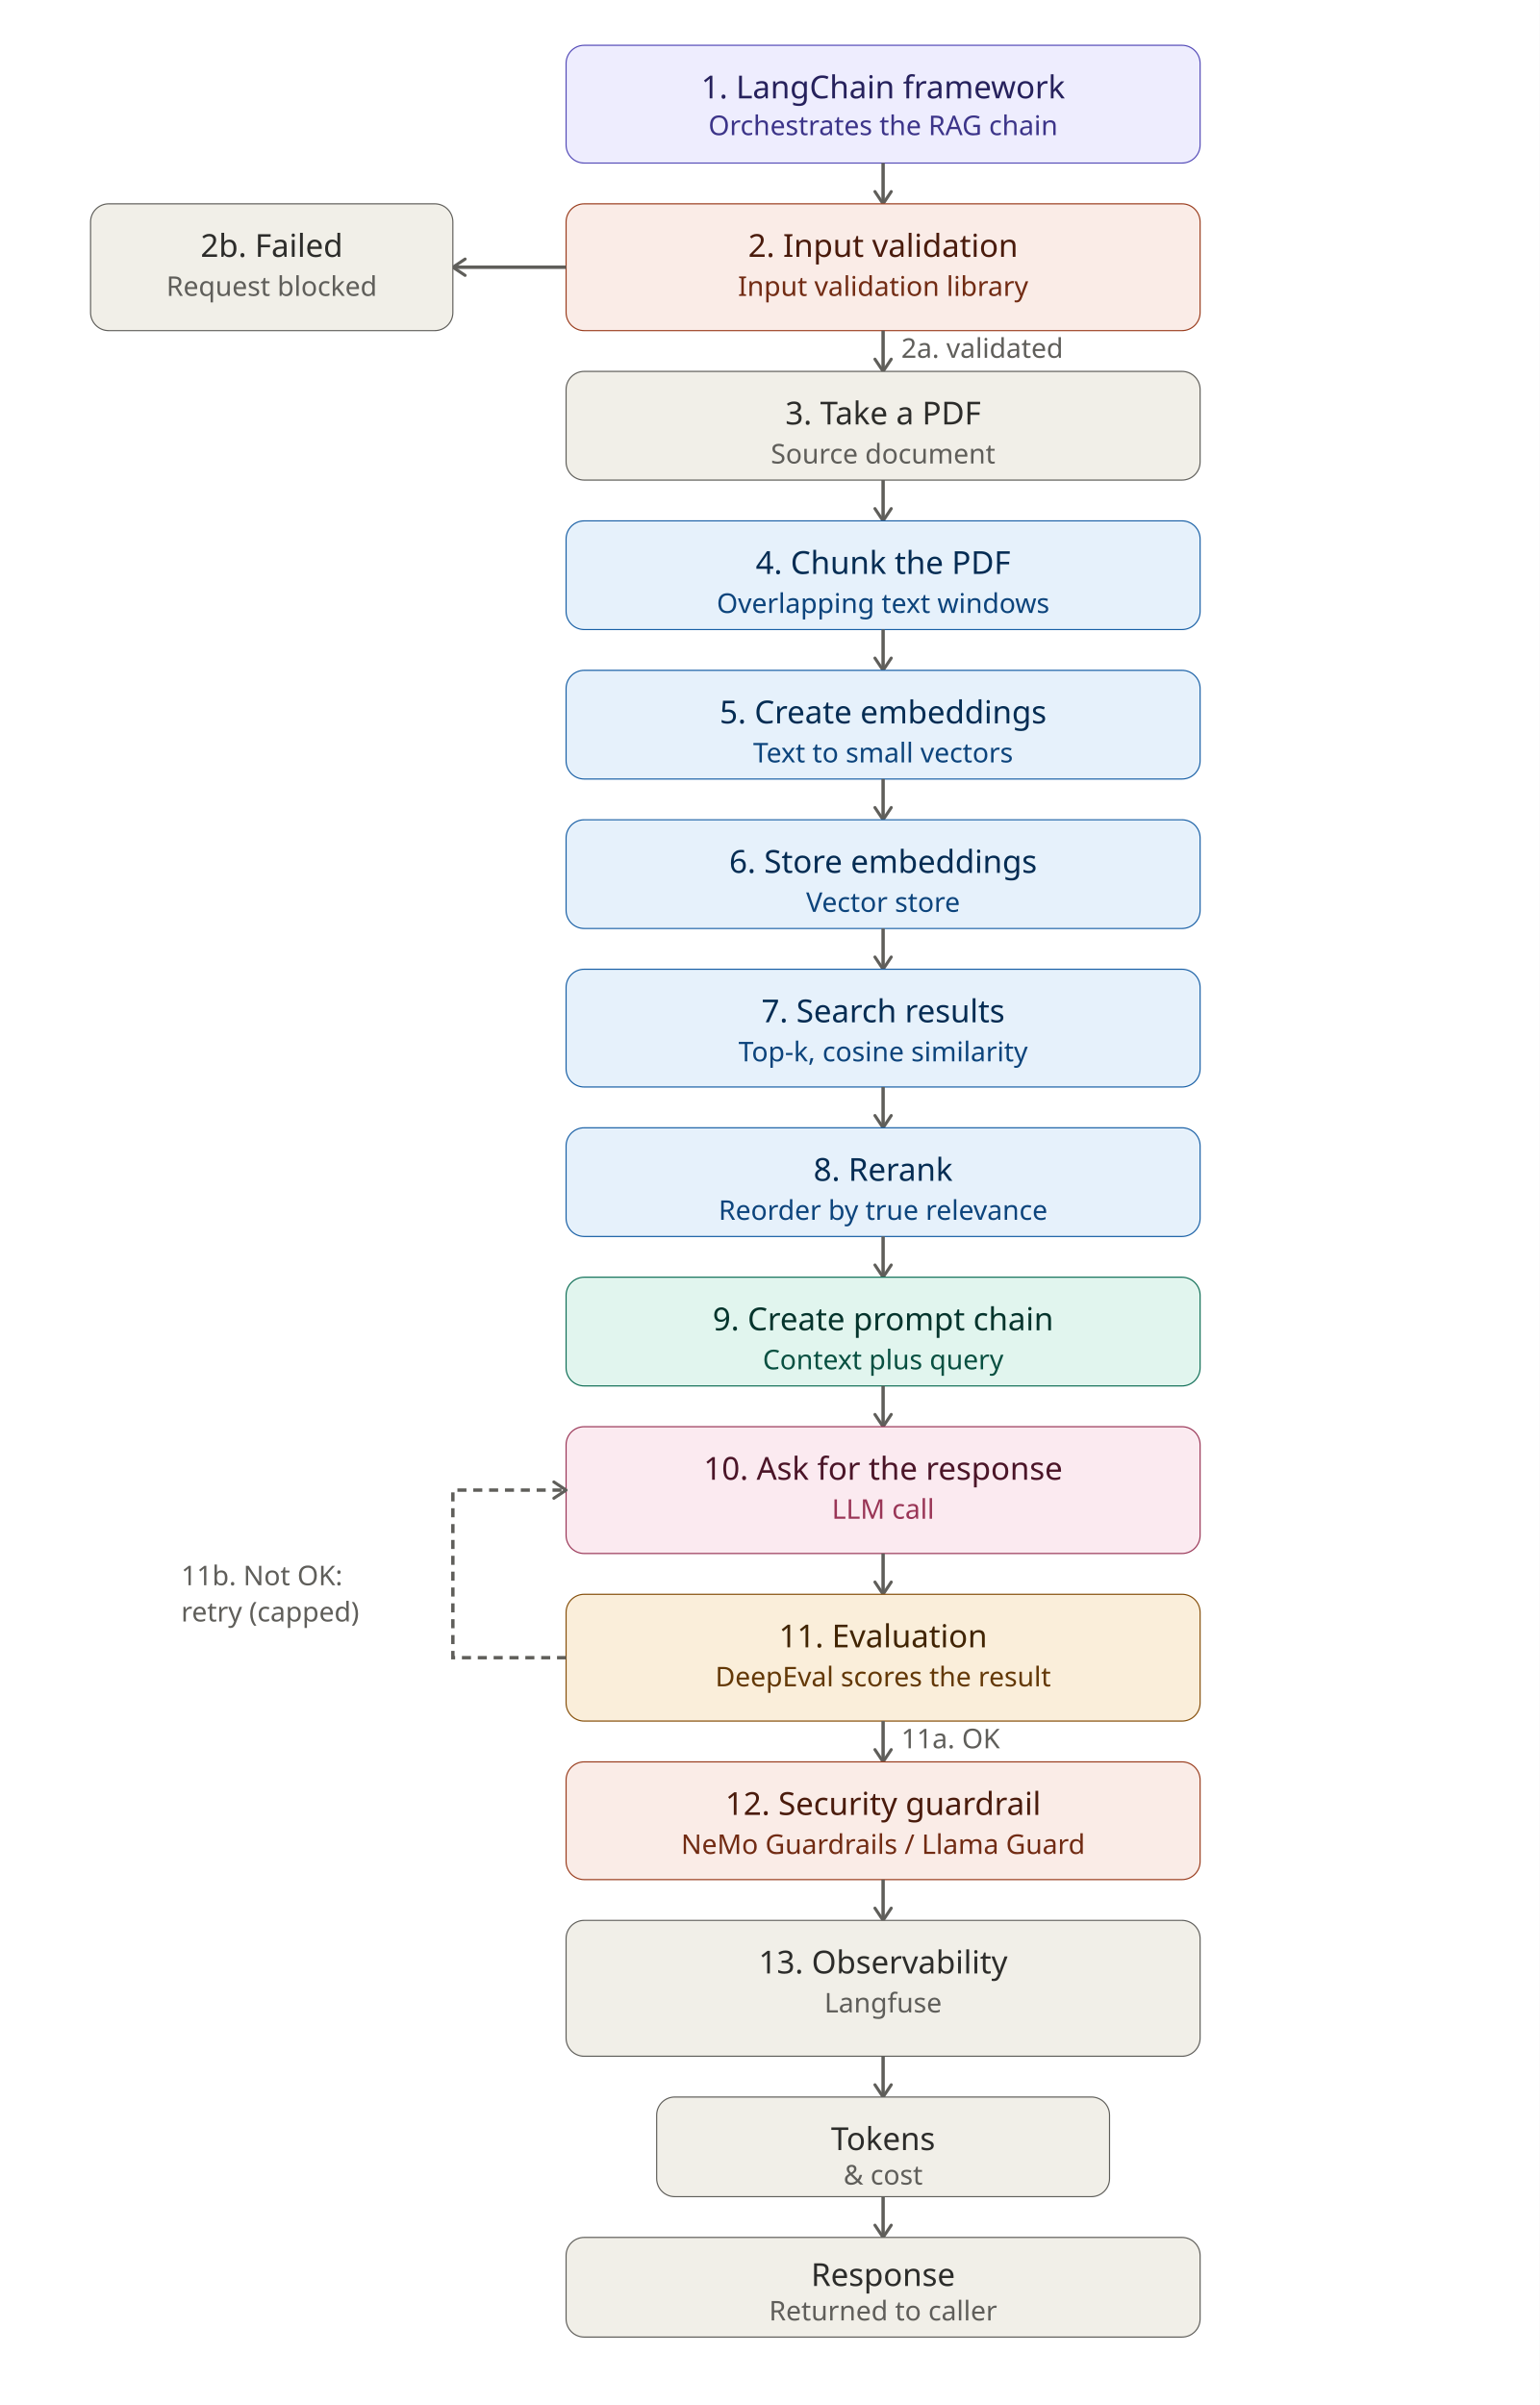
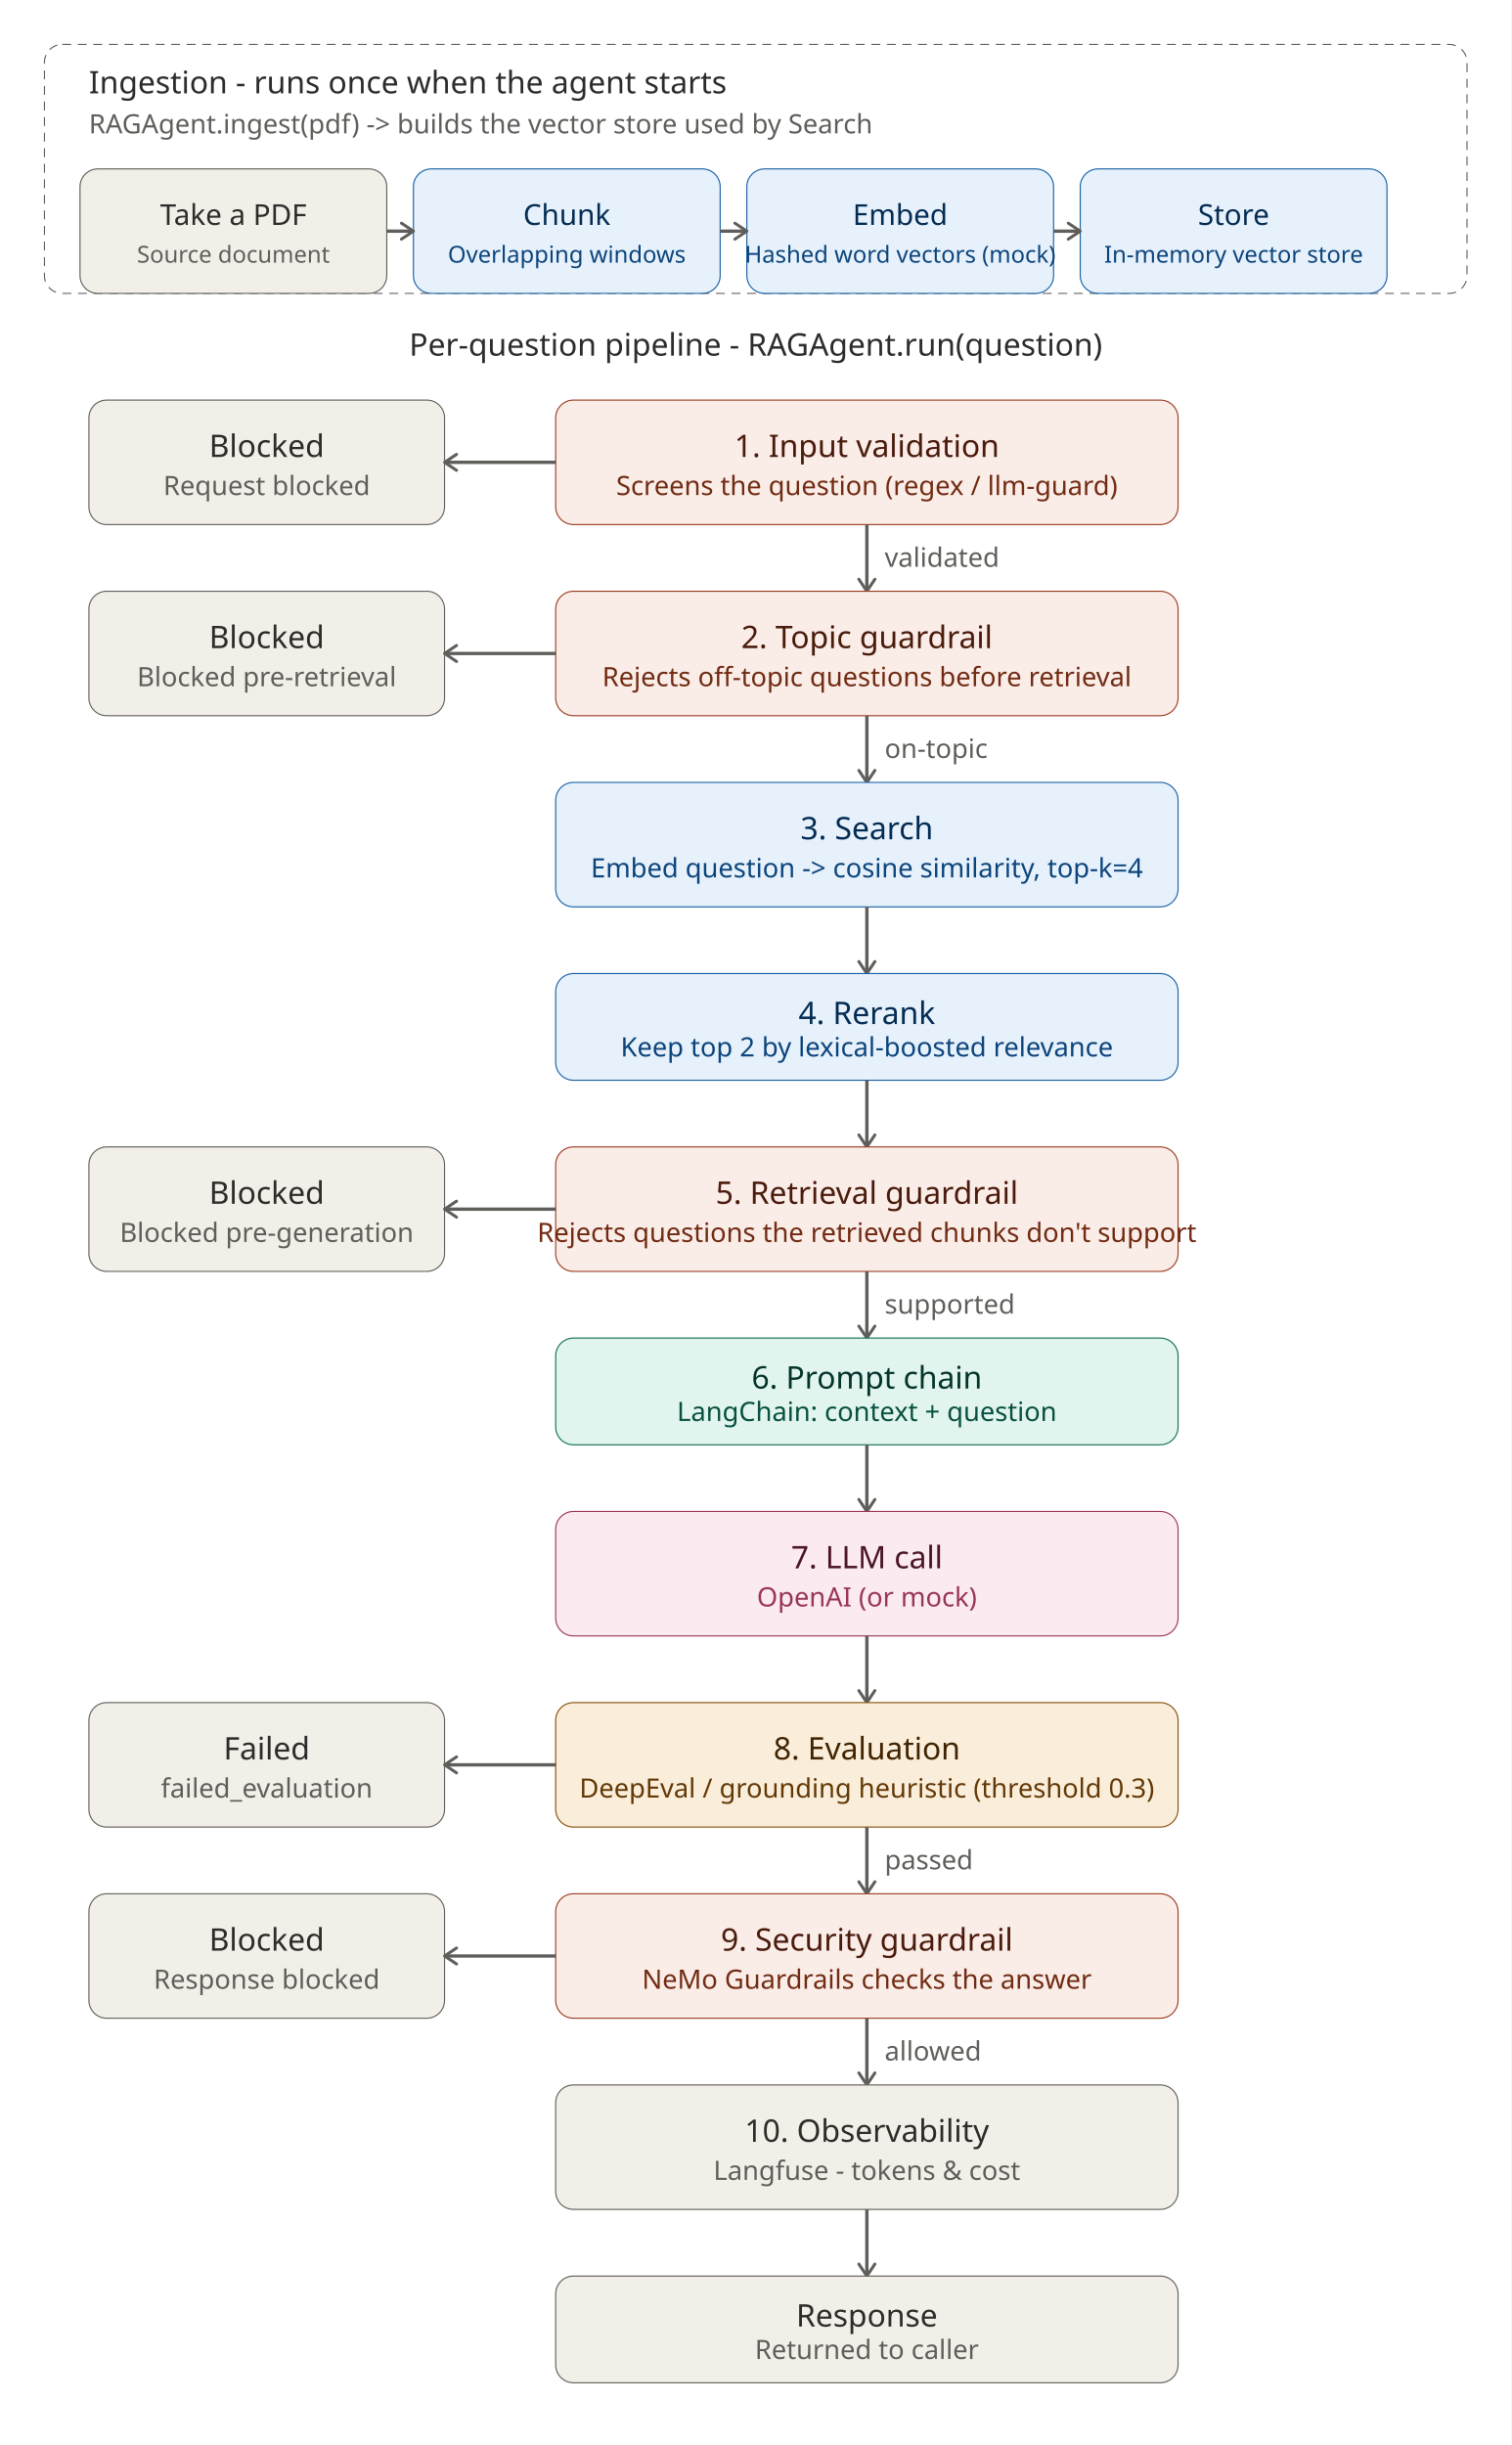
- <svg xmlns="http://www.w3.org/2000/svg" width="1360" height="2124" viewBox="0 0 680 1062">
+ <svg xmlns="http://www.w3.org/2000/svg" width="1360" height="2200" viewBox="0 0 680 1100">
  <defs>
-     <marker id="a2" viewBox="0 0 10 10" refX="8" refY="5" markerWidth="6" markerHeight="6" orient="auto-start-reverse">
+     <marker id="rag1" viewBox="0 0 10 10" refX="8" refY="5" markerWidth="6" markerHeight="6" orient="auto-start-reverse">
      <path d="M2 1L8 5L2 9" fill="none" stroke="#5F5E5A" stroke-width="1.5" stroke-linecap="round" stroke-linejoin="round" />
    </marker>
  </defs>
-   <rect width="680" height="1062" fill="#FFFFFF" />
+   <rect width="680" height="1100" fill="#FFFFFF" />
  <g>
-     <rect x="250" y="20" width="280" height="52" rx="8" fill="#EEEDFE" stroke="#534AB7" stroke-width="0.5" />
-     <text x="390" y="38" text-anchor="middle" dominant-baseline="central" font-family="sans-serif" font-size="14" font-weight="500" fill="#26215C">1. LangChain framework</text>
-     <text x="390" y="55" text-anchor="middle" dominant-baseline="central" font-family="sans-serif" font-size="12" fill="#3C3489">Orchestrates the RAG chain</text>
+     <rect x="20" y="20" width="640" height="112" rx="8" fill="#FFFFFF" stroke="#5F5E5A" stroke-width="0.5" stroke-dasharray="4 3" />
+     <text x="340.0" y="76.0" text-anchor="middle" dominant-baseline="central" font-family="sans-serif" font-size="14" font-weight="500" fill="#2C2C2A" />
  </g>
-   <line x1="390" y1="72" x2="390" y2="90" stroke="#5F5E5A" stroke-width="1.5" marker-end="url(#a2)" />
+   <text x="40" y="42" text-anchor="start" font-family="sans-serif" font-size="14" font-weight="500" fill="#2C2C2A">Ingestion - runs once when the agent starts</text>
+   <text x="40" y="60" text-anchor="start" font-family="sans-serif" font-size="12" fill="#5F5E5A">RAGAgent.ingest(pdf) -&gt; builds the vector store used by Search</text>
  <g>
-     <rect x="250" y="90" width="280" height="56" rx="8" fill="#FAECE7" stroke="#993C1D" stroke-width="0.5" />
-     <text x="390" y="108" text-anchor="middle" dominant-baseline="central" font-family="sans-serif" font-size="14" font-weight="500" fill="#4A1B0C">2. Input validation</text>
-     <text x="390" y="126" text-anchor="middle" dominant-baseline="central" font-family="sans-serif" font-size="12" fill="#712B13">Input validation library</text>
+     <rect x="36" y="76" width="138" height="56" rx="8" fill="#F1EFE8" stroke="#5F5E5A" stroke-width="0.5" />
+     <text x="105.0" y="96.16" text-anchor="middle" dominant-baseline="central" font-family="sans-serif" font-size="13" font-weight="500" fill="#2C2C2A">Take a PDF</text>
+     <text x="105.0" y="114.08" text-anchor="middle" dominant-baseline="central" font-family="sans-serif" font-size="10.5" fill="#5F5E5A">Source document</text>
  </g>
-   <line x1="250" y1="118" x2="200" y2="118" stroke="#5F5E5A" stroke-width="1.5" marker-end="url(#a2)" />
  <g>
-     <rect x="40" y="90" width="160" height="56" rx="8" fill="#F1EFE8" stroke="#5F5E5A" stroke-width="0.5" />
-     <text x="120" y="108" text-anchor="middle" dominant-baseline="central" font-family="sans-serif" font-size="14" font-weight="500" fill="#2C2C2A">2b. Failed</text>
-     <text x="120" y="126" text-anchor="middle" dominant-baseline="central" font-family="sans-serif" font-size="12" fill="#5F5E5A">Request blocked</text>
+     <rect x="186" y="76" width="138" height="56" rx="8" fill="#E6F1FB" stroke="#185FA5" stroke-width="0.5" />
+     <text x="255.0" y="96.16" text-anchor="middle" dominant-baseline="central" font-family="sans-serif" font-size="13" font-weight="500" fill="#042C53">Chunk</text>
+     <text x="255.0" y="114.08" text-anchor="middle" dominant-baseline="central" font-family="sans-serif" font-size="10.5" fill="#0C447C">Overlapping windows</text>
  </g>
-   <line x1="390" y1="146" x2="390" y2="164" stroke="#5F5E5A" stroke-width="1.5" marker-end="url(#a2)" />
-   <text x="398" y="158" font-family="sans-serif" font-size="12" fill="#5F5E5A">2a. validated</text>
+   <line x1="174" y1="104.0" x2="186" y2="104.0" stroke="#5F5E5A" stroke-width="1.5" marker-end="url(#rag1)" />
  <g>
-     <rect x="250" y="164" width="280" height="48" rx="8" fill="#F1EFE8" stroke="#5F5E5A" stroke-width="0.5" />
-     <text x="390" y="182" text-anchor="middle" dominant-baseline="central" font-family="sans-serif" font-size="14" font-weight="500" fill="#2C2C2A">3. Take a PDF</text>
-     <text x="390" y="200" text-anchor="middle" dominant-baseline="central" font-family="sans-serif" font-size="12" fill="#5F5E5A">Source document</text>
+     <rect x="336" y="76" width="138" height="56" rx="8" fill="#E6F1FB" stroke="#185FA5" stroke-width="0.5" />
+     <text x="405.0" y="96.16" text-anchor="middle" dominant-baseline="central" font-family="sans-serif" font-size="13" font-weight="500" fill="#042C53">Embed</text>
+     <text x="405.0" y="114.08" text-anchor="middle" dominant-baseline="central" font-family="sans-serif" font-size="10.5" fill="#0C447C">Hashed word vectors (mock)</text>
  </g>
-   <line x1="390" y1="212" x2="390" y2="230" stroke="#5F5E5A" stroke-width="1.5" marker-end="url(#a2)" />
+   <line x1="324" y1="104.0" x2="336" y2="104.0" stroke="#5F5E5A" stroke-width="1.5" marker-end="url(#rag1)" />
  <g>
-     <rect x="250" y="230" width="280" height="48" rx="8" fill="#E6F1FB" stroke="#185FA5" stroke-width="0.5" />
-     <text x="390" y="248" text-anchor="middle" dominant-baseline="central" font-family="sans-serif" font-size="14" font-weight="500" fill="#042C53">4. Chunk the PDF</text>
-     <text x="390" y="266" text-anchor="middle" dominant-baseline="central" font-family="sans-serif" font-size="12" fill="#0C447C">Overlapping text windows</text>
+     <rect x="486" y="76" width="138" height="56" rx="8" fill="#E6F1FB" stroke="#185FA5" stroke-width="0.5" />
+     <text x="555.0" y="96.16" text-anchor="middle" dominant-baseline="central" font-family="sans-serif" font-size="13" font-weight="500" fill="#042C53">Store</text>
+     <text x="555.0" y="114.08" text-anchor="middle" dominant-baseline="central" font-family="sans-serif" font-size="10.5" fill="#0C447C">In-memory vector store</text>
  </g>
-   <line x1="390" y1="278" x2="390" y2="296" stroke="#5F5E5A" stroke-width="1.5" marker-end="url(#a2)" />
+   <line x1="474" y1="104.0" x2="486" y2="104.0" stroke="#5F5E5A" stroke-width="1.5" marker-end="url(#rag1)" />
+   <text x="340" y="160" text-anchor="middle" font-family="sans-serif" font-size="14" font-weight="500" fill="#2C2C2A">Per-question pipeline - RAGAgent.run(question)</text>
  <g>
-     <rect x="250" y="296" width="280" height="48" rx="8" fill="#E6F1FB" stroke="#185FA5" stroke-width="0.5" />
-     <text x="390" y="314" text-anchor="middle" dominant-baseline="central" font-family="sans-serif" font-size="14" font-weight="500" fill="#042C53">5. Create embeddings</text>
-     <text x="390" y="332" text-anchor="middle" dominant-baseline="central" font-family="sans-serif" font-size="12" fill="#0C447C">Text to small vectors</text>
+     <rect x="250" y="180" width="280" height="56" rx="8" fill="#FAECE7" stroke="#993C1D" stroke-width="0.5" />
+     <text x="390.0" y="200.16" text-anchor="middle" dominant-baseline="central" font-family="sans-serif" font-size="14" font-weight="500" fill="#4A1B0C">1. Input validation</text>
+     <text x="390.0" y="218.08" text-anchor="middle" dominant-baseline="central" font-family="sans-serif" font-size="12" fill="#712B13">Screens the question (regex / llm-guard)</text>
  </g>
-   <line x1="390" y1="344" x2="390" y2="362" stroke="#5F5E5A" stroke-width="1.5" marker-end="url(#a2)" />
  <g>
-     <rect x="250" y="362" width="280" height="48" rx="8" fill="#E6F1FB" stroke="#185FA5" stroke-width="0.5" />
-     <text x="390" y="380" text-anchor="middle" dominant-baseline="central" font-family="sans-serif" font-size="14" font-weight="500" fill="#042C53">6. Store embeddings</text>
-     <text x="390" y="398" text-anchor="middle" dominant-baseline="central" font-family="sans-serif" font-size="12" fill="#0C447C">Vector store</text>
+     <rect x="40" y="180" width="160" height="56" rx="8" fill="#F1EFE8" stroke="#5F5E5A" stroke-width="0.5" />
+     <text x="120.0" y="200.16" text-anchor="middle" dominant-baseline="central" font-family="sans-serif" font-size="14" font-weight="500" fill="#2C2C2A">Blocked</text>
+     <text x="120.0" y="218.08" text-anchor="middle" dominant-baseline="central" font-family="sans-serif" font-size="12" fill="#5F5E5A">Request blocked</text>
  </g>
-   <line x1="390" y1="410" x2="390" y2="428" stroke="#5F5E5A" stroke-width="1.5" marker-end="url(#a2)" />
+   <line x1="250" y1="208.0" x2="200" y2="208.0" stroke="#5F5E5A" stroke-width="1.5" marker-end="url(#rag1)" />
+   <line x1="390" y1="236" x2="390" y2="266" stroke="#5F5E5A" stroke-width="1.5" marker-end="url(#rag1)" />
+   <text x="398" y="255.0" text-anchor="start" font-family="sans-serif" font-size="12" fill="#5F5E5A">validated</text>
  <g>
-     <rect x="250" y="428" width="280" height="52" rx="8" fill="#E6F1FB" stroke="#185FA5" stroke-width="0.5" />
-     <text x="390" y="446" text-anchor="middle" dominant-baseline="central" font-family="sans-serif" font-size="14" font-weight="500" fill="#042C53">7. Search results</text>
-     <text x="390" y="464" text-anchor="middle" dominant-baseline="central" font-family="sans-serif" font-size="12" fill="#0C447C">Top-k, cosine similarity</text>
+     <rect x="250" y="266" width="280" height="56" rx="8" fill="#FAECE7" stroke="#993C1D" stroke-width="0.5" />
+     <text x="390.0" y="286.16" text-anchor="middle" dominant-baseline="central" font-family="sans-serif" font-size="14" font-weight="500" fill="#4A1B0C">2. Topic guardrail</text>
+     <text x="390.0" y="304.08" text-anchor="middle" dominant-baseline="central" font-family="sans-serif" font-size="12" fill="#712B13">Rejects off-topic questions before retrieval</text>
  </g>
-   <line x1="390" y1="480" x2="390" y2="498" stroke="#5F5E5A" stroke-width="1.5" marker-end="url(#a2)" />
  <g>
-     <rect x="250" y="498" width="280" height="48" rx="8" fill="#E6F1FB" stroke="#185FA5" stroke-width="0.5" />
-     <text x="390" y="516" text-anchor="middle" dominant-baseline="central" font-family="sans-serif" font-size="14" font-weight="500" fill="#042C53">8. Rerank</text>
-     <text x="390" y="534" text-anchor="middle" dominant-baseline="central" font-family="sans-serif" font-size="12" fill="#0C447C">Reorder by true relevance</text>
+     <rect x="40" y="266" width="160" height="56" rx="8" fill="#F1EFE8" stroke="#5F5E5A" stroke-width="0.5" />
+     <text x="120.0" y="286.16" text-anchor="middle" dominant-baseline="central" font-family="sans-serif" font-size="14" font-weight="500" fill="#2C2C2A">Blocked</text>
+     <text x="120.0" y="304.08" text-anchor="middle" dominant-baseline="central" font-family="sans-serif" font-size="12" fill="#5F5E5A">Blocked pre-retrieval</text>
  </g>
-   <line x1="390" y1="546" x2="390" y2="564" stroke="#5F5E5A" stroke-width="1.5" marker-end="url(#a2)" />
+   <line x1="250" y1="294.0" x2="200" y2="294.0" stroke="#5F5E5A" stroke-width="1.5" marker-end="url(#rag1)" />
+   <line x1="390" y1="322" x2="390" y2="352" stroke="#5F5E5A" stroke-width="1.5" marker-end="url(#rag1)" />
+   <text x="398" y="341.0" text-anchor="start" font-family="sans-serif" font-size="12" fill="#5F5E5A">on-topic</text>
  <g>
-     <rect x="250" y="564" width="280" height="48" rx="8" fill="#E1F5EE" stroke="#0F6E56" stroke-width="0.5" />
-     <text x="390" y="582" text-anchor="middle" dominant-baseline="central" font-family="sans-serif" font-size="14" font-weight="500" fill="#04342C">9. Create prompt chain</text>
-     <text x="390" y="600" text-anchor="middle" dominant-baseline="central" font-family="sans-serif" font-size="12" fill="#085041">Context plus query</text>
+     <rect x="250" y="352" width="280" height="56" rx="8" fill="#E6F1FB" stroke="#185FA5" stroke-width="0.5" />
+     <text x="390.0" y="372.16" text-anchor="middle" dominant-baseline="central" font-family="sans-serif" font-size="14" font-weight="500" fill="#042C53">3. Search</text>
+     <text x="390.0" y="390.08" text-anchor="middle" dominant-baseline="central" font-family="sans-serif" font-size="12" fill="#0C447C">Embed question -&gt; cosine similarity, top-k=4</text>
  </g>
-   <line x1="390" y1="612" x2="390" y2="630" stroke="#5F5E5A" stroke-width="1.5" marker-end="url(#a2)" />
+   <line x1="390" y1="408" x2="390" y2="438" stroke="#5F5E5A" stroke-width="1.5" marker-end="url(#rag1)" />
  <g>
-     <rect x="250" y="630" width="280" height="56" rx="8" fill="#FBEAF0" stroke="#993556" stroke-width="0.5" />
-     <text x="390" y="648" text-anchor="middle" dominant-baseline="central" font-family="sans-serif" font-size="14" font-weight="500" fill="#4B1528">10. Ask for the response</text>
-     <text x="390" y="666" text-anchor="middle" dominant-baseline="central" font-family="sans-serif" font-size="12" fill="#993556">LLM call</text>
+     <rect x="250" y="438" width="280" height="48" rx="8" fill="#E6F1FB" stroke="#185FA5" stroke-width="0.5" />
+     <text x="390.0" y="455.28" text-anchor="middle" dominant-baseline="central" font-family="sans-serif" font-size="14" font-weight="500" fill="#042C53">4. Rerank</text>
+     <text x="390.0" y="470.64" text-anchor="middle" dominant-baseline="central" font-family="sans-serif" font-size="12" fill="#0C447C">Keep top 2 by lexical-boosted relevance</text>
  </g>
-   <line x1="390" y1="686" x2="390" y2="704" stroke="#5F5E5A" stroke-width="1.5" marker-end="url(#a2)" />
+   <line x1="390" y1="486" x2="390" y2="516" stroke="#5F5E5A" stroke-width="1.5" marker-end="url(#rag1)" />
  <g>
-     <rect x="250" y="704" width="280" height="56" rx="8" fill="#FAEEDA" stroke="#854F0B" stroke-width="0.5" />
-     <text x="390" y="722" text-anchor="middle" dominant-baseline="central" font-family="sans-serif" font-size="14" font-weight="500" fill="#412402">11. Evaluation</text>
-     <text x="390" y="740" text-anchor="middle" dominant-baseline="central" font-family="sans-serif" font-size="12" fill="#633806">DeepEval scores the result</text>
+     <rect x="250" y="516" width="280" height="56" rx="8" fill="#FAECE7" stroke="#993C1D" stroke-width="0.5" />
+     <text x="390.0" y="536.16" text-anchor="middle" dominant-baseline="central" font-family="sans-serif" font-size="14" font-weight="500" fill="#4A1B0C">5. Retrieval guardrail</text>
+     <text x="390.0" y="554.08" text-anchor="middle" dominant-baseline="central" font-family="sans-serif" font-size="12" fill="#712B13">Rejects questions the retrieved chunks don't support</text>
  </g>
-   <path d="M250 732 L200 732 L200 658 L250 658" fill="none" stroke="#5F5E5A" stroke-width="1.5" stroke-dasharray="4 3" marker-end="url(#a2)" />
-   <text x="80" y="700" font-family="sans-serif" font-size="12" fill="#5F5E5A">11b. Not OK:</text>
-   <text x="80" y="716" font-family="sans-serif" font-size="12" fill="#5F5E5A">retry (capped)</text>
-   <line x1="390" y1="760" x2="390" y2="778" stroke="#5F5E5A" stroke-width="1.5" marker-end="url(#a2)" />
-   <text x="398" y="772" font-family="sans-serif" font-size="12" fill="#5F5E5A">11a. OK</text>
  <g>
-     <rect x="250" y="778" width="280" height="52" rx="8" fill="#FAECE7" stroke="#993C1D" stroke-width="0.5" />
-     <text x="390" y="796" text-anchor="middle" dominant-baseline="central" font-family="sans-serif" font-size="14" font-weight="500" fill="#4A1B0C">12. Security guardrail</text>
-     <text x="390" y="814" text-anchor="middle" dominant-baseline="central" font-family="sans-serif" font-size="12" fill="#712B13">NeMo Guardrails / Llama Guard</text>
+     <rect x="40" y="516" width="160" height="56" rx="8" fill="#F1EFE8" stroke="#5F5E5A" stroke-width="0.5" />
+     <text x="120.0" y="536.16" text-anchor="middle" dominant-baseline="central" font-family="sans-serif" font-size="14" font-weight="500" fill="#2C2C2A">Blocked</text>
+     <text x="120.0" y="554.08" text-anchor="middle" dominant-baseline="central" font-family="sans-serif" font-size="12" fill="#5F5E5A">Blocked pre-generation</text>
  </g>
-   <line x1="390" y1="830" x2="390" y2="848" stroke="#5F5E5A" stroke-width="1.5" marker-end="url(#a2)" />
+   <line x1="250" y1="544.0" x2="200" y2="544.0" stroke="#5F5E5A" stroke-width="1.5" marker-end="url(#rag1)" />
+   <line x1="390" y1="572" x2="390" y2="602" stroke="#5F5E5A" stroke-width="1.5" marker-end="url(#rag1)" />
+   <text x="398" y="591.0" text-anchor="start" font-family="sans-serif" font-size="12" fill="#5F5E5A">supported</text>
  <g>
-     <rect x="250" y="848" width="280" height="60" rx="8" fill="#F1EFE8" stroke="#5F5E5A" stroke-width="0.5" />
-     <text x="390" y="866" text-anchor="middle" dominant-baseline="central" font-family="sans-serif" font-size="14" font-weight="500" fill="#2C2C2A">13. Observability</text>
-     <text x="390" y="884" text-anchor="middle" dominant-baseline="central" font-family="sans-serif" font-size="12" fill="#5F5E5A">Langfuse</text>
+     <rect x="250" y="602" width="280" height="48" rx="8" fill="#E1F5EE" stroke="#0F6E56" stroke-width="0.5" />
+     <text x="390.0" y="619.28" text-anchor="middle" dominant-baseline="central" font-family="sans-serif" font-size="14" font-weight="500" fill="#04342C">6. Prompt chain</text>
+     <text x="390.0" y="634.64" text-anchor="middle" dominant-baseline="central" font-family="sans-serif" font-size="12" fill="#085041">LangChain: context + question</text>
  </g>
-   <line x1="390" y1="908" x2="390" y2="926" stroke="#5F5E5A" stroke-width="1.5" marker-end="url(#a2)" />
+   <line x1="390" y1="650" x2="390" y2="680" stroke="#5F5E5A" stroke-width="1.5" marker-end="url(#rag1)" />
  <g>
-     <rect x="290" y="926" width="200" height="44" rx="8" fill="#F1EFE8" stroke="#5F5E5A" stroke-width="0.5" />
-     <text x="390" y="944" text-anchor="middle" dominant-baseline="central" font-family="sans-serif" font-size="14" font-weight="500" fill="#2C2C2A">Tokens</text>
-     <text x="390" y="960" text-anchor="middle" dominant-baseline="central" font-family="sans-serif" font-size="12" fill="#5F5E5A">&amp; cost</text>
+     <rect x="250" y="680" width="280" height="56" rx="8" fill="#FBEAF0" stroke="#993556" stroke-width="0.5" />
+     <text x="390.0" y="700.16" text-anchor="middle" dominant-baseline="central" font-family="sans-serif" font-size="14" font-weight="500" fill="#4B1528">7. LLM call</text>
+     <text x="390.0" y="718.08" text-anchor="middle" dominant-baseline="central" font-family="sans-serif" font-size="12" fill="#993556">OpenAI (or mock)</text>
  </g>
-   <line x1="390" y1="970" x2="390" y2="988" stroke="#5F5E5A" stroke-width="1.5" marker-end="url(#a2)" />
+   <line x1="390" y1="736" x2="390" y2="766" stroke="#5F5E5A" stroke-width="1.5" marker-end="url(#rag1)" />
  <g>
-     <rect x="250" y="988" width="280" height="44" rx="8" fill="#F1EFE8" stroke="#5F5E5A" stroke-width="0.5" />
-     <text x="390" y="1004" text-anchor="middle" dominant-baseline="central" font-family="sans-serif" font-size="14" font-weight="500" fill="#2C2C2A">Response</text>
-     <text x="390" y="1020" text-anchor="middle" dominant-baseline="central" font-family="sans-serif" font-size="12" fill="#5F5E5A">Returned to caller</text>
+     <rect x="250" y="766" width="280" height="56" rx="8" fill="#FAEEDA" stroke="#854F0B" stroke-width="0.5" />
+     <text x="390.0" y="786.16" text-anchor="middle" dominant-baseline="central" font-family="sans-serif" font-size="14" font-weight="500" fill="#412402">8. Evaluation</text>
+     <text x="390.0" y="804.08" text-anchor="middle" dominant-baseline="central" font-family="sans-serif" font-size="12" fill="#633806">DeepEval / grounding heuristic (threshold 0.3)</text>
+   </g>
+   <g>
+     <rect x="40" y="766" width="160" height="56" rx="8" fill="#F1EFE8" stroke="#5F5E5A" stroke-width="0.5" />
+     <text x="120.0" y="786.16" text-anchor="middle" dominant-baseline="central" font-family="sans-serif" font-size="14" font-weight="500" fill="#2C2C2A">Failed</text>
+     <text x="120.0" y="804.08" text-anchor="middle" dominant-baseline="central" font-family="sans-serif" font-size="12" fill="#5F5E5A">failed_evaluation</text>
+   </g>
+   <line x1="250" y1="794.0" x2="200" y2="794.0" stroke="#5F5E5A" stroke-width="1.5" marker-end="url(#rag1)" />
+   <line x1="390" y1="822" x2="390" y2="852" stroke="#5F5E5A" stroke-width="1.5" marker-end="url(#rag1)" />
+   <text x="398" y="841.0" text-anchor="start" font-family="sans-serif" font-size="12" fill="#5F5E5A">passed</text>
+   <g>
+     <rect x="250" y="852" width="280" height="56" rx="8" fill="#FAECE7" stroke="#993C1D" stroke-width="0.5" />
+     <text x="390.0" y="872.16" text-anchor="middle" dominant-baseline="central" font-family="sans-serif" font-size="14" font-weight="500" fill="#4A1B0C">9. Security guardrail</text>
+     <text x="390.0" y="890.08" text-anchor="middle" dominant-baseline="central" font-family="sans-serif" font-size="12" fill="#712B13">NeMo Guardrails checks the answer</text>
+   </g>
+   <g>
+     <rect x="40" y="852" width="160" height="56" rx="8" fill="#F1EFE8" stroke="#5F5E5A" stroke-width="0.5" />
+     <text x="120.0" y="872.16" text-anchor="middle" dominant-baseline="central" font-family="sans-serif" font-size="14" font-weight="500" fill="#2C2C2A">Blocked</text>
+     <text x="120.0" y="890.08" text-anchor="middle" dominant-baseline="central" font-family="sans-serif" font-size="12" fill="#5F5E5A">Response blocked</text>
+   </g>
+   <line x1="250" y1="880.0" x2="200" y2="880.0" stroke="#5F5E5A" stroke-width="1.5" marker-end="url(#rag1)" />
+   <line x1="390" y1="908" x2="390" y2="938" stroke="#5F5E5A" stroke-width="1.5" marker-end="url(#rag1)" />
+   <text x="398" y="927.0" text-anchor="start" font-family="sans-serif" font-size="12" fill="#5F5E5A">allowed</text>
+   <g>
+     <rect x="250" y="938" width="280" height="56" rx="8" fill="#F1EFE8" stroke="#5F5E5A" stroke-width="0.5" />
+     <text x="390.0" y="958.16" text-anchor="middle" dominant-baseline="central" font-family="sans-serif" font-size="14" font-weight="500" fill="#2C2C2A">10. Observability</text>
+     <text x="390.0" y="976.08" text-anchor="middle" dominant-baseline="central" font-family="sans-serif" font-size="12" fill="#5F5E5A">Langfuse - tokens &amp; cost</text>
+   </g>
+   <line x1="390" y1="994" x2="390" y2="1024" stroke="#5F5E5A" stroke-width="1.5" marker-end="url(#rag1)" />
+   <g>
+     <rect x="250" y="1024" width="280" height="48" rx="8" fill="#F1EFE8" stroke="#5F5E5A" stroke-width="0.5" />
+     <text x="390.0" y="1041.28" text-anchor="middle" dominant-baseline="central" font-family="sans-serif" font-size="14" font-weight="500" fill="#2C2C2A">Response</text>
+     <text x="390.0" y="1056.64" text-anchor="middle" dominant-baseline="central" font-family="sans-serif" font-size="12" fill="#5F5E5A">Returned to caller</text>
  </g>
</svg>
